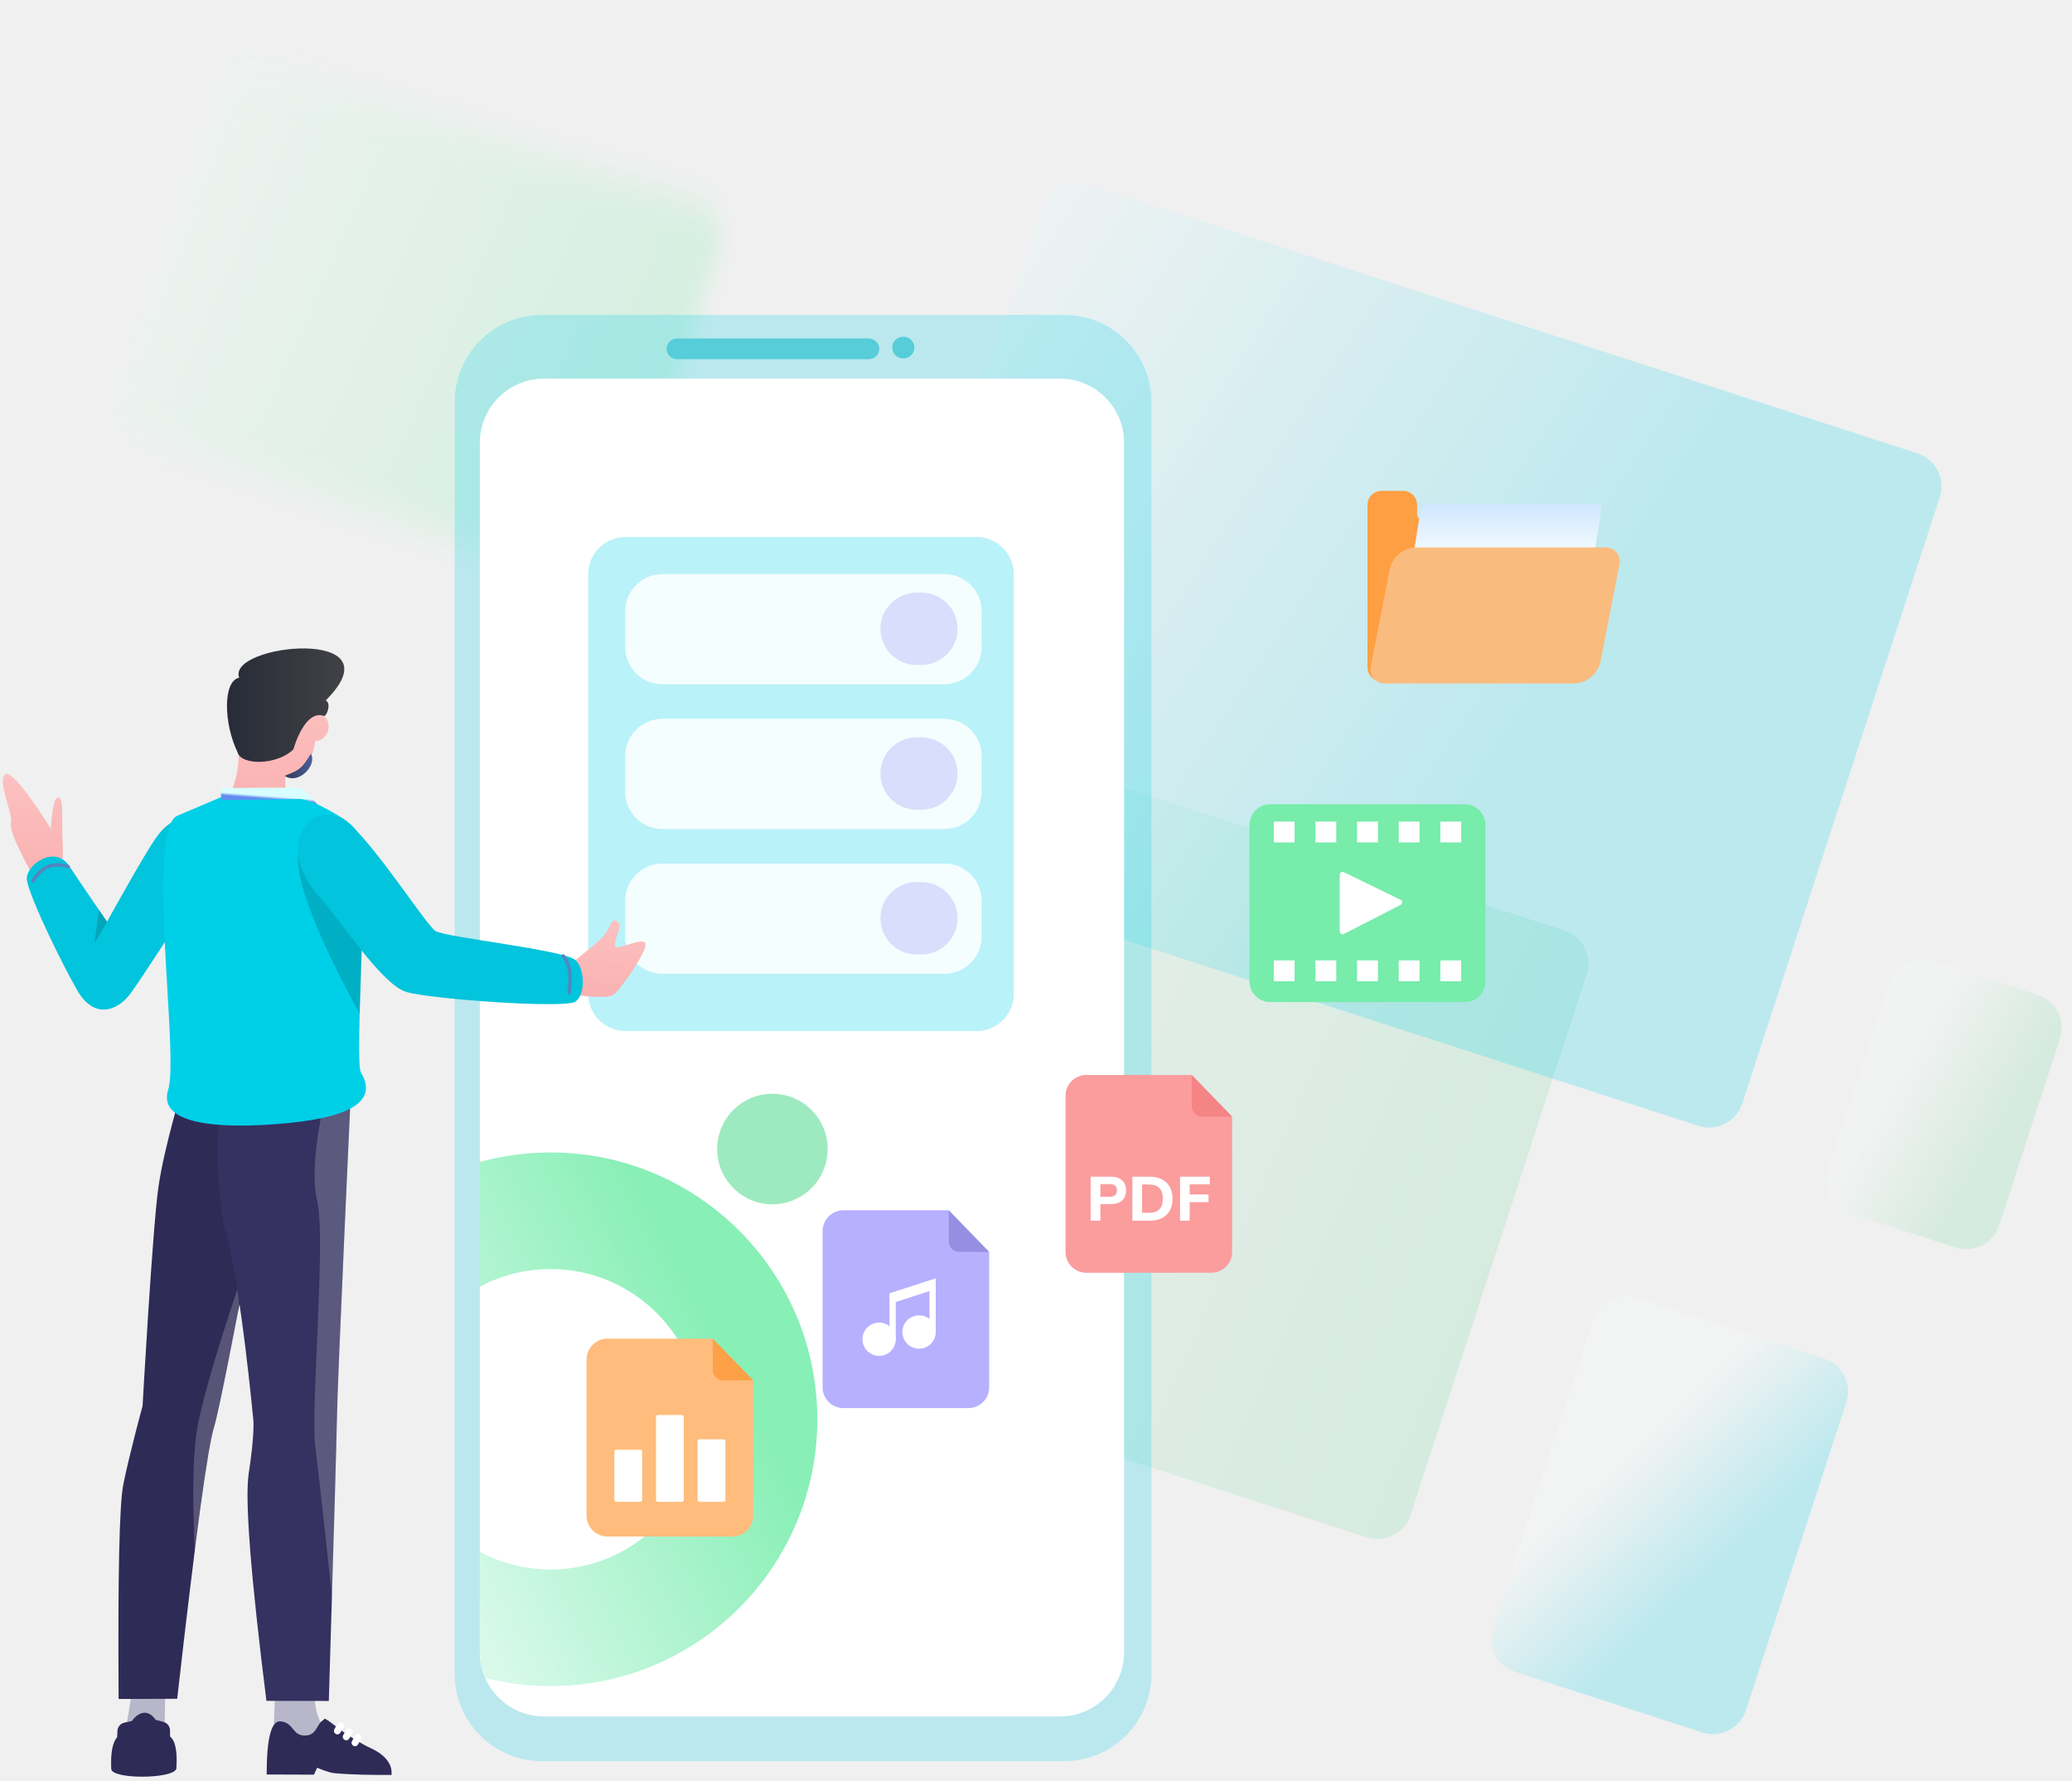
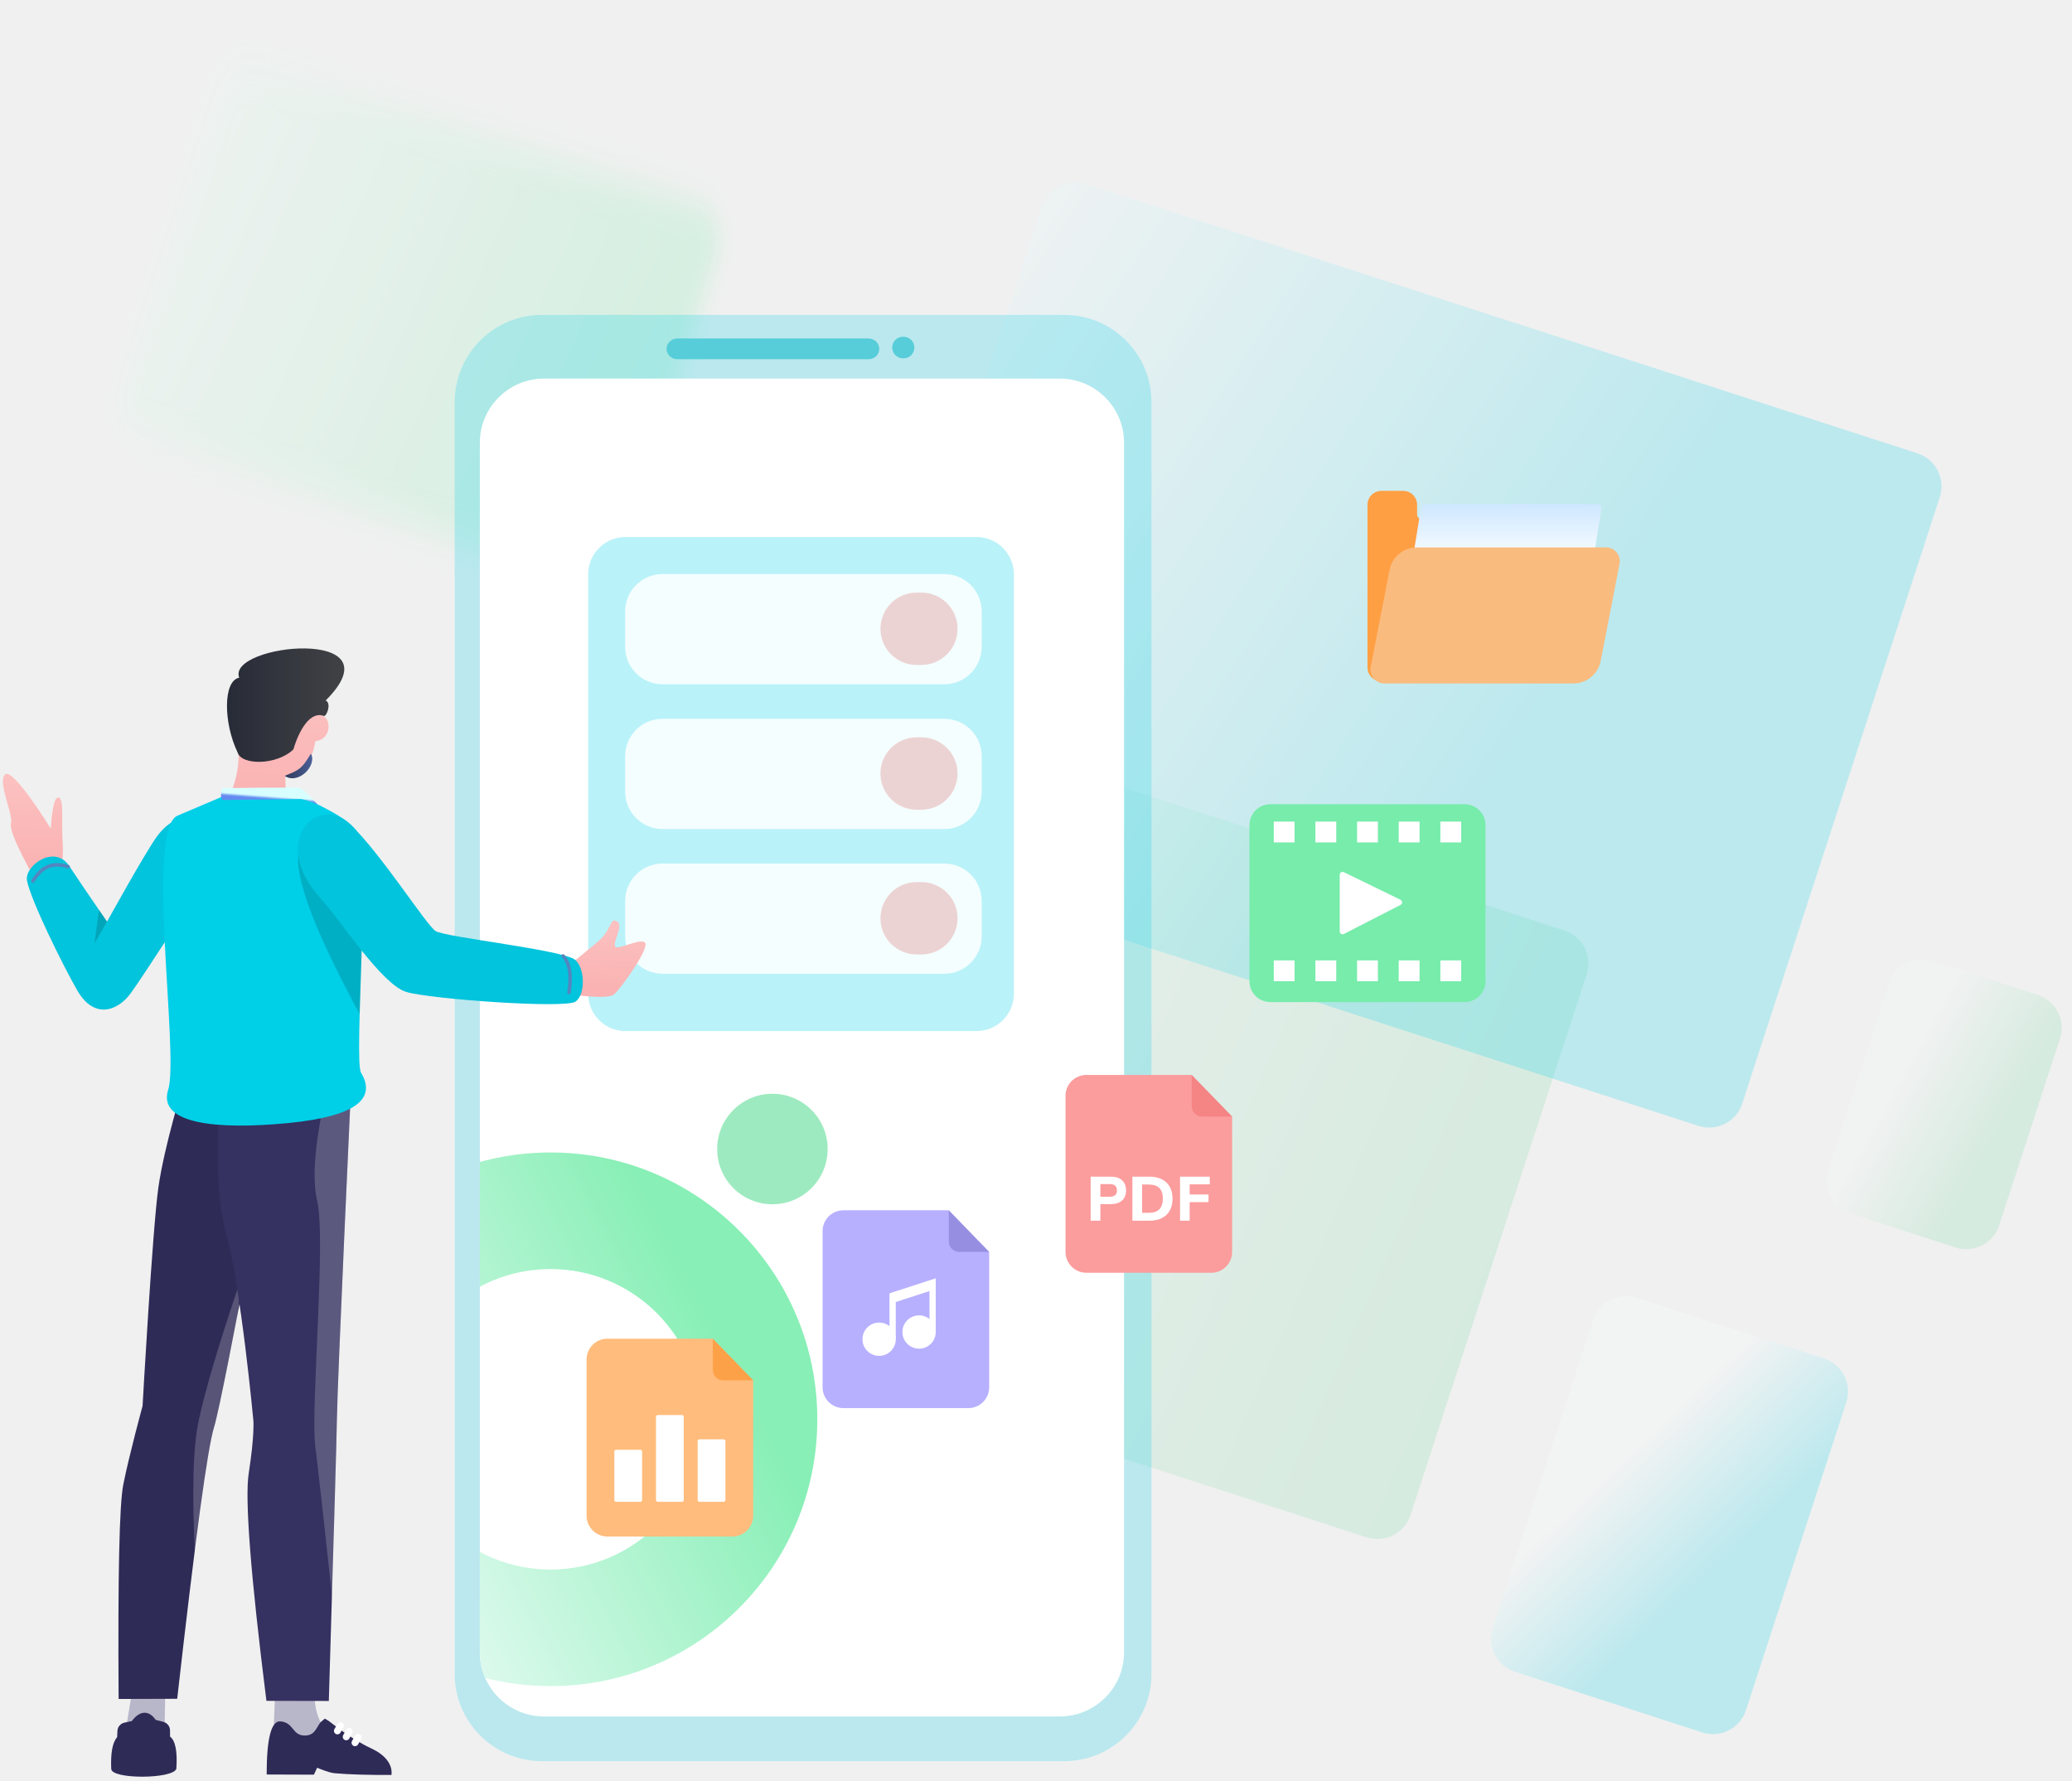
<svg xmlns="http://www.w3.org/2000/svg" xmlns:xlink="http://www.w3.org/1999/xlink" width="597px" height="513px" viewBox="0 0 597 513" version="1.1">
  <defs>
    <linearGradient x1="-27.329%" y1="60.468%" x2="100%" y2="70.075%" id="linearGradient-1">
      <stop stop-color="#FAFEFF" offset="0%" />
      <stop stop-color="#28C76F" offset="100%" />
    </linearGradient>
    <linearGradient x1="-16.145%" y1="50%" x2="63.611%" y2="66.341%" id="linearGradient-2">
      <stop stop-color="#FAFEFF" offset="0%" />
      <stop stop-color="#00CFE8" offset="100%" />
    </linearGradient>
    <linearGradient x1="-27.329%" y1="60.412%" x2="100%" y2="69.966%" id="linearGradient-3">
      <stop stop-color="#FAFEFF" offset="0%" />
      <stop stop-color="#77ECAB" offset="100%" />
    </linearGradient>
    <filter x="-7.9%" y="-10.6%" width="115.8%" height="121.1%" filterUnits="objectBoundingBox" id="filter-4">
      <feGaussianBlur stdDeviation="4" in="SourceGraphic" />
    </filter>
    <linearGradient x1="19.659%" y1="50%" x2="56.243%" y2="79.076%" id="linearGradient-5">
      <stop stop-color="#FAFEFF" offset="0%" />
      <stop stop-color="#00CFE8" offset="100%" />
    </linearGradient>
    <linearGradient x1="14.541%" y1="68.571%" x2="72.927%" y2="85.614%" id="linearGradient-6">
      <stop stop-color="#FAFEFF" offset="0%" />
      <stop stop-color="#28C76F" offset="100%" />
    </linearGradient>
    <path d="M18.522,0 L167.098,0 C177.327,-1.64974968e-14 185.62,8.293 185.62,18.522 L185.62,366.983 C185.62,377.212 177.327,385.505 167.098,385.505 L18.522,385.505 C8.293,385.505 5.42620445e-14,377.212 5.65620158e-14,366.983 L5.65620158e-14,18.522 C5.88619871e-14,8.293 8.293,-1.67360005e-15 18.522,0 Z" id="path-7" />
    <linearGradient x1="0.018%" y1="76.568%" x2="81.727%" y2="34.516%" id="linearGradient-9">
      <stop stop-color="#F8FDFF" offset="0%" />
      <stop stop-color="#88EFB6" offset="100%" />
    </linearGradient>
    <linearGradient x1="62.11%" y1="31.381%" x2="62.11%" y2="-27.478%" id="linearGradient-10">
      <stop stop-color="#F8FDFF" offset="0%" />
      <stop stop-color="#AAD4FF" offset="100%" />
    </linearGradient>
    <linearGradient x1="44.165%" y1="-28.186%" x2="50%" y2="91.05%" id="linearGradient-11">
      <stop stop-color="#FDC6C6" offset="0%" />
      <stop stop-color="#FAB2B2" offset="100%" />
    </linearGradient>
    <linearGradient x1="91.808%" y1="88.138%" x2="-20.059%" y2="88.138%" id="linearGradient-12">
      <stop stop-color="#3F4044" offset="0%" />
      <stop stop-color="#222735" offset="100%" />
    </linearGradient>
    <linearGradient x1="-18.144%" y1="57.498%" x2="171.028%" y2="78.712%" id="linearGradient-13">
      <stop stop-color="#4D63A0" offset="0%" />
      <stop stop-color="#222735" offset="100%" />
    </linearGradient>
    <linearGradient x1="47.464%" y1="-28.186%" x2="50%" y2="91.05%" id="linearGradient-14">
      <stop stop-color="#FDC6C6" offset="0%" />
      <stop stop-color="#FAB2B2" offset="100%" />
    </linearGradient>
    <linearGradient x1="62.492%" y1="44.072%" x2="69.153%" y2="58.936%" id="linearGradient-15">
      <stop stop-color="#D7FFFF" offset="0%" />
      <stop stop-color="#648BF0" offset="100%" />
    </linearGradient>
    <linearGradient x1="42.314%" y1="-27.819%" x2="50%" y2="90.858%" id="linearGradient-16">
      <stop stop-color="#FDC6C6" offset="0%" />
      <stop stop-color="#FAB2B2" offset="100%" />
    </linearGradient>
  </defs>
  <g id="📝-Pages-New" stroke="none" stroke-width="1" fill="none" fillRule="evenodd">
    <g id="Under-Maintenance" transform="translate(-422, -285)">
      <g id="Illustration" transform="translate(422, 300)">
        <g id="Shape" transform="translate(31, 0)">
          <path d="M171.745,213.977 L396.818,213.805 C402.341,213.801 406.821,218.275 406.826,223.798 C406.826,223.803 406.826,223.808 406.826,223.813 L406.7,387.728 C406.696,393.245 402.225,397.716 396.708,397.721 L171.635,397.893 C166.112,397.897 161.631,393.423 161.627,387.9 C161.627,387.895 161.627,387.89 161.627,387.885 L161.753,223.97 C161.757,218.453 166.228,213.981 171.745,213.977 Z" id="Rectangle" fill="url(#linearGradient-1)" opacity="0.129" transform="translate(284.2264, 305.849) rotate(18) translate(-284.2264, -305.849) " />
          <path d="M244.167,71.88 L496.139,71.688 C501.662,71.684 506.142,76.157 506.146,81.68 C506.146,81.685 506.146,81.69 506.146,81.696 L506.006,265.494 C506.001,271.011 501.53,275.482 496.013,275.486 L244.042,275.678 C238.519,275.683 234.039,271.209 234.034,265.686 C234.034,265.681 234.034,265.676 234.034,265.671 L234.175,81.873 C234.179,76.356 238.651,71.885 244.167,71.88 Z" id="Rectangle" fill="url(#linearGradient-2)" opacity="0.216" transform="translate(370.0903, 173.6832) rotate(18) translate(-370.0903, -173.6832) " />
          <path d="M23.998,20.908 L155.425,20.807 C160.948,20.803 165.428,25.277 165.432,30.8 C165.432,30.805 165.432,30.81 165.432,30.815 L165.361,124.147 C165.357,129.664 160.885,134.135 155.369,134.139 L23.941,134.239 C18.419,134.244 13.938,129.77 13.934,124.247 C13.934,124.242 13.934,124.237 13.934,124.232 L14.005,30.9 C14.009,25.383 18.481,20.912 23.998,20.908 Z" id="Rectangle" fill="url(#linearGradient-3)" opacity="0.227" filter="url(#filter-4)" transform="translate(89.6831, 77.52342) rotate(18) translate(-89.6831, -77.52342) " />
          <path d="M421.71,364.921 L478.42,364.878 C483.943,364.874 488.423,369.347 488.428,374.87 C488.428,374.875 488.428,374.88 488.428,374.886 L488.356,468.217 C488.352,473.734 483.881,478.205 478.364,478.21 L421.654,478.253 C416.131,478.257 411.651,473.783 411.646,468.26 C411.646,468.255 411.646,468.25 411.646,468.245 L411.718,374.914 C411.722,369.397 416.193,364.925 421.71,364.921 Z" id="Rectangle" fill="url(#linearGradient-5)" opacity="0.216" transform="translate(450.0369, 421.5654) rotate(18) translate(-450.0369, -421.5654) " />
          <path d="M513.264,264.906 L545.068,264.881 C550.59,264.877 555.071,269.351 555.075,274.874 C555.075,274.879 555.075,274.884 555.075,274.889 L555.032,331.437 C555.028,336.954 550.556,341.426 545.04,341.43 L513.236,341.454 C507.713,341.458 503.232,336.985 503.228,331.462 C503.228,331.457 503.228,331.452 503.228,331.446 L503.271,274.898 C503.275,269.381 507.747,264.91 513.264,264.906 Z" id="Rectangle" fill="url(#linearGradient-6)" opacity="0.129" transform="translate(529.1516, 303.1677) rotate(18) translate(-529.1516, -303.1677) " />
        </g>
        <g id="Cloud-Storage" transform="translate(0, 76)">
          <g id="Phone1" transform="translate(131.0107, -0.2657)">
            <path d="M25.137,0 L175.622,0 C189.504,-6.10293932e-15 200.759,11.254 200.759,25.137 L200.759,391.594 C200.759,405.477 189.504,416.731 175.622,416.731 L25.137,416.731 C11.254,416.731 3.15183647e-14,405.477 -2.82810079e-14,391.594 L-2.82810079e-14,25.137 C-3.3533872e-14,11.254 11.254,-1.00248804e-15 25.137,0 Z" id="Rectangle" fill-opacity="0.225" fill="#00CFE8" />
            <g id="Group-52" transform="translate(7.240478, 18.34999)">
              <mask id="mask-8" fill="white">
                <use xlink:href="#path-7" />
              </mask>
              <use id="Rectangle" fill="#FFFFFF" xlink:href="#path-7" />
              <ellipse id="Oval" fill-opacity="0.642" fill="#68DE9E" mask="url(#mask-8)" cx="84.304" cy="221.997" rx="15.921" ry="15.924" />
              <path d="M20.372,222.992 C62.825,222.992 97.24,257.413 97.24,299.874 C97.24,342.334 62.825,376.755 20.372,376.755 C-22.081,376.755 -56.495,342.334 -56.495,299.874 C-56.495,257.413 -22.081,222.992 20.372,222.992 Z M20.372,256.581 C-3.533,256.581 -22.913,275.964 -22.913,299.874 C-22.913,323.783 -3.533,343.166 20.372,343.166 C44.278,343.166 63.657,323.783 63.657,299.874 C63.657,275.964 44.278,256.581 20.372,256.581 Z" id="Oval" fill="url(#linearGradient-9)" mask="url(#mask-8)" />
            </g>
            <path d="M119.222,6.798 C120.939,6.798 122.331,8.135 122.331,9.784 C122.331,11.396 121,12.71 119.336,12.767 L119.222,12.769 L64.159,12.769 C62.442,12.769 61.05,11.433 61.05,9.784 C61.05,8.171 62.381,6.858 64.045,6.8 L64.159,6.798 L119.222,6.798 Z" id="Path" fill="#56CDD9" fillRule="nonzero" />
            <path d="M129.335,6.3 C131.053,6.3 132.445,7.693 132.445,9.41 C132.445,11.09 131.114,12.459 129.449,12.519 L129.335,12.521 L129.172,12.521 C127.455,12.521 126.063,11.128 126.063,9.41 C126.063,7.731 127.394,6.362 129.058,6.302 L129.172,6.3 L129.335,6.3 Z" id="Path" fill="#56CDD9" fillRule="nonzero" />
          </g>
          <g id="Group-28" transform="translate(307.0107, 218.7343)">
            <path d="M6,0 L36.364,0 L36.364,0 L48,12 L48,51 C48,54.314 45.314,57 42,57 L6,57 C2.686,57 4.05812251e-16,54.314 0,51 L0,6 C-4.05812251e-16,2.686 2.686,6.08718376e-16 6,0 Z" id="Rectangle" fill="#FB9C9D" />
            <path d="M10.041,42 L10.041,37.23 L13.065,37.23 C14.445,37.23 15.519,36.882 16.287,36.186 C17.055,35.49 17.439,34.518 17.439,33.27 C17.439,32.022 17.055,31.05 16.287,30.354 C15.519,29.658 14.445,29.31 13.065,29.31 L13.065,29.31 L7.233,29.31 L7.233,42 L10.041,42 Z M12.705,35.106 L10.041,35.106 L10.041,31.452 L12.705,31.452 C13.413,31.452 13.941,31.602 14.289,31.902 C14.637,32.202 14.811,32.664 14.811,33.288 C14.811,34.5 14.109,35.106 12.705,35.106 L12.705,35.106 Z M24.189,42 C25.581,42 26.775,41.748 27.771,41.244 C28.767,40.74 29.526,40.011 30.048,39.057 C30.57,38.103 30.831,36.966 30.831,35.646 C30.831,34.326 30.567,33.192 30.039,32.244 C29.511,31.296 28.749,30.57 27.753,30.066 C26.757,29.562 25.569,29.31 24.189,29.31 L24.189,29.31 L19.257,29.31 L19.257,42 L24.189,42 Z M23.991,39.732 L22.065,39.732 L22.065,31.578 L23.991,31.578 C26.691,31.578 28.041,32.934 28.041,35.646 C28.041,38.37 26.691,39.732 23.991,39.732 L23.991,39.732 Z M35.763,42 L35.763,36.654 L41.199,36.654 L41.199,34.44 L35.763,34.44 L35.763,31.524 L41.559,31.524 L41.559,29.31 L32.991,29.31 L32.991,42 L35.763,42 Z" id="PDF" fill="#FFFFFF" />
            <path d="M48,12 L39.364,12 C37.707,12 36.364,10.657 36.364,9 L36.364,0 L36.364,0 L48,12 Z" id="Path" fill="#EA5455" fillRule="nonzero" opacity="0.34" />
          </g>
          <g id="Group-28" transform="translate(169.0107, 294.7343)">
            <path d="M6,0 L36.364,0 L36.364,0 L48,12 L48,51 C48,54.314 45.314,57 42,57 L6,57 C2.686,57 4.05812251e-16,54.314 0,51 L0,6 C-4.05812251e-16,2.686 2.686,6.08718376e-16 6,0 Z" id="Rectangle" fill="#FFBC7C" />
            <path d="M8.5,32 L15.5,32 C15.776,32 16,32.224 16,32.5 L16,46.5 C16,46.776 15.776,47 15.5,47 L8.5,47 C8.224,47 8,46.776 8,46.5 L8,32.5 C8,32.224 8.224,32 8.5,32 Z" id="Rectangle" fill="#FFFFFF" />
            <path d="M20.5,22 L27.5,22 C27.776,22 28,22.224 28,22.5 L28,46.5 C28,46.776 27.776,47 27.5,47 L20.5,47 C20.224,47 20,46.776 20,46.5 L20,22.5 C20,22.224 20.224,22 20.5,22 Z" id="Rectangle" fill="#FFFFFF" />
            <path d="M32.5,29 L39.5,29 C39.776,29 40,29.224 40,29.5 L40,46.5 C40,46.776 39.776,47 39.5,47 L32.5,47 C32.224,47 32,46.776 32,46.5 L32,29.5 C32,29.224 32.224,29 32.5,29 Z" id="Rectangle" fill="#FFFFFF" />
            <path d="M48,12 L39.364,12 C37.707,12 36.364,10.657 36.364,9 L36.364,0 L36.364,0 L48,12 Z" id="Path" fill="#FC9735" fillRule="nonzero" opacity="0.733" />
          </g>
          <g id="Group-28" transform="translate(237.0107, 257.7343)">
            <path d="M6,0 L36.364,0 L36.364,0 L48,12 L48,51 C48,54.314 45.314,57 42,57 L6,57 C2.686,57 4.05812251e-16,54.314 0,51 L0,6 C-4.05812251e-16,2.686 2.686,6.08718376e-16 6,0 Z" id="Rectangle" fill="#B7B0FF" />
            <g id="Group-31" transform="translate(11, 19)" fill="#FFFFFF">
              <path d="M5.291,22.95 C7.942,22.95 10.091,20.801 10.091,18.15 C10.091,15.499 7.942,13.35 5.291,13.35 C2.64,13.35 0.491,15.499 0.491,18.15 C0.491,20.801 2.64,22.95 5.291,22.95 Z" id="Oval" />
              <path d="M16.8,20.878 C19.451,20.878 21.6,18.729 21.6,16.078 C21.6,13.427 19.451,11.278 16.8,11.278 C14.149,11.278 12,13.427 12,16.078 C12,18.729 14.149,20.878 16.8,20.878 Z" id="Oval" />
              <polygon id="Path" points="21.6 0.604 21.6 15.717 19.8 15.717 19.799 4.278 10.077 7.429 10.077 18.006 8.277 18.006 8.278 4.921" />
            </g>
            <path d="M48,12 L39.364,12 C37.707,12 36.364,10.657 36.364,9 L36.364,0 L36.364,0 L48,12 Z" id="Path" fill="#564EA6" fillRule="nonzero" opacity="0.34" />
          </g>
          <g id="Group-73" transform="translate(231.0107, 135.2343) scale(-1, 1) translate(-231.0107, -135.2343) translate(169.0107, 63.7343)">
            <path d="M11.641,0 L112.796,0 C118.734,-1.09082333e-15 123.548,4.814 123.548,10.752 L123.548,131.612 C123.548,137.551 118.734,142.364 112.796,142.364 L11.641,142.364 C5.703,142.364 0.889,137.551 0.889,131.612 L0.889,10.752 C0.889,4.814 5.703,2.86718017e-15 11.641,0 Z" id="Rectangle" fill="#00CFE8" opacity="0.273" />
            <path d="M20.918,10.677 L102.13,10.677 C108.068,10.677 112.882,15.491 112.882,21.429 L112.882,31.679 C112.882,37.617 108.068,42.431 102.13,42.431 L20.918,42.431 C14.98,42.431 10.166,37.617 10.166,31.679 L10.166,21.429 C10.166,15.491 14.98,10.677 20.918,10.677 Z" id="Rectangle" fill="#F4FEFF" />
-             <path d="M27.537,16.016 L28.904,16.016 C34.662,16.016 39.331,20.684 39.331,26.443 C39.331,32.202 34.662,36.87 28.904,36.87 L27.537,36.87 C21.778,36.87 17.11,32.202 17.11,26.443 C17.11,20.684 21.778,16.016 27.537,16.016 Z" id="Rectangle" fill-opacity="0.21" fill="#7367F0" />
+             <path d="M27.537,16.016 L28.904,16.016 C34.662,16.016 39.331,20.684 39.331,26.443 C39.331,32.202 34.662,36.87 28.904,36.87 L27.537,36.87 C21.778,36.87 17.11,32.202 17.11,26.443 C17.11,20.684 21.778,16.016 27.537,16.016 Z" id="Rectangle" fill-opacity="0.21" fill="#cc322d" />
            <path d="M20.918,52.386 L102.13,52.386 C108.068,52.386 112.882,57.2 112.882,63.138 L112.882,73.388 C112.882,79.326 108.068,84.14 102.13,84.14 L20.918,84.14 C14.98,84.14 10.166,79.326 10.166,73.388 L10.166,63.138 C10.166,57.2 14.98,52.386 20.918,52.386 Z" id="Rectangle" fill="#F4FEFF" />
-             <path d="M27.537,57.724 L28.904,57.724 C34.662,57.724 39.331,62.393 39.331,68.151 C39.331,73.91 34.662,78.579 28.904,78.579 L27.537,78.579 C21.778,78.579 17.11,73.91 17.11,68.151 C17.11,62.393 21.778,57.724 27.537,57.724 Z" id="Rectangle" fill-opacity="0.21" fill="#7367F0" />
+             <path d="M27.537,57.724 L28.904,57.724 C34.662,57.724 39.331,62.393 39.331,68.151 C39.331,73.91 34.662,78.579 28.904,78.579 L27.537,78.579 C21.778,78.579 17.11,73.91 17.11,68.151 C17.11,62.393 21.778,57.724 27.537,57.724 Z" id="Rectangle" fill-opacity="0.21" fill="#cc322d" />
            <path d="M20.918,94.094 L102.13,94.094 C108.068,94.094 112.882,98.908 112.882,104.846 L112.882,115.096 C112.882,121.034 108.068,125.848 102.13,125.848 L20.918,125.848 C14.98,125.848 10.166,121.034 10.166,115.096 L10.166,104.846 C10.166,98.908 14.98,94.094 20.918,94.094 Z" id="Rectangle" fill="#F4FEFF" />
-             <path d="M27.537,99.433 L28.904,99.433 C34.662,99.433 39.331,104.101 39.331,109.86 C39.331,115.618 34.662,120.287 28.904,120.287 L27.537,120.287 C21.778,120.287 17.11,115.618 17.11,109.86 C17.11,104.101 21.778,99.433 27.537,99.433 Z" id="Rectangle" fill-opacity="0.21" fill="#7367F0" />
+             <path d="M27.537,99.433 L28.904,99.433 C34.662,99.433 39.331,104.101 39.331,109.86 C39.331,115.618 34.662,120.287 28.904,120.287 L27.537,120.287 C21.778,120.287 17.11,115.618 17.11,109.86 C17.11,104.101 21.778,99.433 27.537,99.433 Z" id="Rectangle" fill-opacity="0.21" fill="#cc322d" />
          </g>
          <g id="Group-37" transform="translate(394.0107, 49.7343)">
            <path d="M4,0.706 L10.295,0.706 C12.505,0.706 14.295,2.496 14.295,4.706 L14.295,7.54 C14.295,8.213 14.841,8.759 15.515,8.759 L60.926,8.759 C63.136,8.759 64.926,10.55 64.926,12.759 L64.926,51.573 C64.926,53.782 63.136,55.573 60.926,55.573 L4,55.573 C1.791,55.573 -2.83808297e-15,53.782 0,51.573 L0,4.706 C-2.705415e-16,2.496 1.791,0.706 4,0.706 Z" id="Rectangle" fill="#FF9F43" />
            <path d="M16.607,4.516 L66.201,4.516 C66.875,4.516 67.421,5.062 67.421,5.735 C67.421,5.799 67.416,5.864 67.405,5.927 L59.954,52.641 C59.86,53.232 59.35,53.668 58.75,53.668 L9.156,53.668 C8.483,53.668 7.937,53.122 7.937,52.449 C7.937,52.384 7.942,52.32 7.952,52.257 L15.403,5.543 C15.497,4.951 16.008,4.516 16.607,4.516 Z" id="Rectangle" fill="url(#linearGradient-10)" />
            <path d="M72.621,21.762 L67.185,49.719 C66.454,53.478 63.162,56.192 59.332,56.192 L4.853,56.192 C2.643,56.192 0.853,54.401 0.853,52.192 C0.853,51.936 0.877,51.68 0.926,51.429 L6.362,23.472 C7.093,19.712 10.385,16.998 14.215,16.998 L68.694,16.998 C70.903,16.998 72.694,18.789 72.694,20.998 C72.694,21.255 72.67,21.51 72.621,21.762 Z" id="Rectangle" fill="#FABB7E" />
          </g>
          <g id="Group-28" transform="translate(360.0107, 140.7343)">
            <path d="M6,0 L62,0 C65.314,1.44626758e-15 68,2.686 68,6 L68,51 C68,54.314 65.314,57 62,57 L6,57 C2.686,57 3.9323804e-15,54.314 0,51 L0,6 C-1.29399067e-15,2.686 2.686,-2.79460044e-16 6,0 Z" id="Rectangle" fill="#77ECAB" />
            <path d="M26,20.306 L26,36.663 C26,37.114 26.366,37.48 26.816,37.48 C26.946,37.48 27.074,37.449 27.189,37.39 L43.547,28.995 C43.948,28.789 44.106,28.297 43.901,27.896 C43.82,27.738 43.69,27.612 43.532,27.534 L27.174,19.571 C26.768,19.374 26.28,19.543 26.082,19.948 C26.028,20.06 26,20.182 26,20.306 Z" id="Path-6" fill="#FFFFFF" />
            <rect id="Rectangle" fill="#FFFFFF" x="7" y="5" width="6" height="6" />
            <rect id="Rectangle" fill="#FFFFFF" x="19" y="5" width="6" height="6" />
            <rect id="Rectangle" fill="#FFFFFF" x="31" y="5" width="6" height="6" />
            <rect id="Rectangle" fill="#FFFFFF" x="43" y="5" width="6" height="6" />
            <rect id="Rectangle" fill="#FFFFFF" x="55" y="5" width="6" height="6" />
            <rect id="Rectangle" fill="#FFFFFF" x="7" y="45" width="6" height="6" />
            <rect id="Rectangle" fill="#FFFFFF" x="19" y="45" width="6" height="6" />
            <rect id="Rectangle" fill="#FFFFFF" x="31" y="45" width="6" height="6" />
            <rect id="Rectangle" fill="#FFFFFF" x="43" y="45" width="6" height="6" />
            <rect id="Rectangle" fill="#FFFFFF" x="55" y="45" width="6" height="6" />
          </g>
          <g id="Men3.6" transform="translate(93.01068, 258.2343) scale(-1, 1) translate(-93.01068, -258.2343) translate(0.010677, 94.7343)">
            <g id="Head1" transform="translate(104.9358, 10.40496) scale(-1, 1) translate(-104.9358, -10.40496) translate(87.52941, 0.465751)" />
            <g id="RLeg" transform="translate(105.4332, 126.6937)">
              <polygon id="Path" fill="#B8B6C9" points="42.152 172.765 45.755 194.521 33.327 194.455 32.907 172.424" />
              <path d="M46.742,186.308 L46.83,188.141 C48.157,189.608 48.724,192.641 48.532,197.239 C48.532,200.315 30.75,200.224 29.764,197.239 C29.427,192.249 30.032,189.151 31.578,187.945 L31.587,186.175 C31.594,185.026 32.371,184.024 33.486,183.726 L35.736,183.124 C37.678,180.301 40.325,180.4 42.592,183.477 L44.724,183.937 C45.859,184.183 46.687,185.155 46.742,186.308 Z" id="Path" fill="#2F2B57" />
              <path d="M0,1.255 C0,1.255 16.07,89.535 18.888,98.728 C20.766,104.857 24.31,130.97 29.52,177.066 L46.4,177.115 C46.639,141.63 46.191,121.036 45.054,115.333 C43.349,106.779 39.5,92.69 39.5,92.69 C39.5,92.69 36.64,41.545 34.93,29.615 C33.219,17.684 27.728,0 27.728,0 L0,1.255 Z" id="Path" fill="#2F2B57" />
              <path d="M12.23,66.743 L10.688,54.727 L11.816,58.036 C17.434,74.609 21.254,87.475 23.275,96.632 C24.977,104.338 25.334,117.642 24.348,136.543 L23.228,127.281 C21.612,114.165 20.041,102.654 18.93,98.87 L18.82,98.503 C17.777,94.908 15.176,82.017 12.23,66.743 Z" id="Path" fill-opacity="0.192" fill="#FFFFFF" />
            </g>
            <g id="LLeg" transform="translate(72.60963, 127.6876)">
              <path d="M34.149,174.863 L22.805,174.939 L22.802,175.257 C22.765,176.819 22.339,183.709 17.784,186.354 L16.875,186.89 C11.746,189.963 4.65,194.906 4.65,194.906 L35.015,195.939 L34.149,174.863 Z" id="Path" fill="#B8B6C9" />
              <path d="M32.58,182.579 C35.239,182.335 36.569,187.437 36.569,197.886 L22.951,197.936 L22.028,195.939 L21.161,196.287 C19.315,197.013 18.003,197.413 17.227,197.488 L16.506,197.554 C12.688,197.884 7.397,198.039 0.632,198.018 L0.61,197.901 C0.495,197.193 0.192,193.412 6.072,190.539 L6.348,190.407 C13.052,187.266 17.964,182.83 19.024,182.239 L19.076,182.212 C20.026,181.745 19.406,181.481 20.756,182.579 C22.106,183.677 22.328,186.565 25.387,186.656 C29.323,186.772 28.59,182.947 32.58,182.579 Z" id="Path" fill="#2F2B57" />
              <path d="M48.299,41.869 C43.948,57.557 40.402,95.868 40.402,95.868 C40.402,95.868 40.001,99.904 41.735,111.084 C42.89,118.537 41.191,140.398 36.638,176.666 L18.662,176.702 C17.184,127.98 16.41,101.056 16.34,95.932 C16.176,83.947 12.289,0.851 12.289,0.851 L49.675,0 C49.675,0 52.65,26.18 48.299,41.869 Z" id="Path" fill="#353160" />
              <path d="M22.086,32.298 L22.016,32.605 C19.433,43.465 23.862,91.593 22.601,103.037 L22.099,107.131 C21.223,114.488 19.74,127.901 17.65,147.369 L17.197,131.073 C16.78,115.587 16.427,101.015 16.35,96.583 L16.34,95.932 C16.176,83.947 12.289,0.851 12.289,0.851 L19.283,0.693 L19.589,2.037 C22.676,15.806 23.509,25.893 22.086,32.298 L22.086,32.298 Z" id="Path" fill-opacity="0.192" fill="#FFFFFF" />
              <line x1="16.177" y1="185.315" x2="15.316" y2="183.822" id="Path-47" stroke="#FFFFFF" stroke-width="2" stroke-linecap="round" />
              <line x1="13.64" y1="187.021" x2="12.78" y2="185.528" id="Path-47" stroke="#FFFFFF" stroke-width="2" stroke-linecap="round" />
              <line x1="11.104" y1="188.727" x2="10.243" y2="187.234" id="Path-47" stroke="#FFFFFF" stroke-width="2" stroke-linecap="round" />
            </g>
            <g id="Head" transform="translate(86.53476, 0.465751)">
              <path d="M7.499,19.704 C3.594,20.131 3.871,26.991 8.624,27.349 C9.596,33.962 13.061,37.112 17.285,37.477 L17.051,47.479 L35.735,47.468 C35.735,47.468 30.474,40.402 30.736,30.729 C30.998,21.055 30.56,11.968 30.56,11.968 L6.359,12.401 L7.499,19.704 Z" id="Path" fill="url(#linearGradient-11)" />
              <path d="M28.73,15.629 C30.414,16.442 29.074,20.115 28.221,20.115 C24.31,18.569 21.067,24.134 19.419,29.723 C14.737,34.313 4.394,34.414 3.325,30.575 C-0.72,22.166 -0.919,10.008 3.802,9.069 C0.096,-0.702 50.146,-5.814 28.73,15.629 Z" id="Path" fill="url(#linearGradient-12)" transform="translate(17.1775, 16.97888) scale(-1, 1) translate(-17.1775, -16.97888) " />
              <path d="M9.804,31.096 C9.997,30.674 11.143,33.559 12.996,35.105 C14.913,36.705 17.792,37.173 17.285,37.477 C13.395,39.806 8.238,34.529 9.804,31.096 Z" id="Path-45" fill="url(#linearGradient-13)" />
            </g>
            <g id="Group-9" transform="translate(124.3316, 37.24083)">
              <path d="M44.167,29.332 C44.167,29.332 43.346,23.805 43.607,20.168 C44.089,13.441 43.167,7.767 44.657,6.884 C46.567,5.752 47.045,15.795 47.045,15.795 C47.045,15.795 57.956,-1.966 60.23,0.18 C62.505,2.325 57.76,11.659 58.512,14.358 C59.265,17.057 51.746,30.11 51.746,30.11 L44.167,29.332 Z" id="Path" fill="url(#linearGradient-14)" />
              <path d="M3.834,32.525 C3.834,32.525 20.361,58.232 24.012,63.217 C27.842,68.445 34.605,70.76 39.405,62.42 C43.651,55.041 52.741,36.564 53.892,30.82 C54.75,26.535 45.958,20.147 41.733,26.551 C37.507,32.954 30.834,42.583 30.834,42.583 C30.834,42.583 19.859,22.702 16.438,18.011 C7.213,5.361 -6.844,16.72 3.834,32.525 Z" id="Path" fill="#02C4DC" />
              <polygon id="Path" fill-opacity="0.16" fill="#000000" points="30.834 42.583 34.465 48.835 33.142 39.185" />
              <path d="M41.935,27.118 C45.68,25.639 49.232,26.039 52.361,30.556" id="Path-54" stroke="#5386BF" stroke-linecap="round" transform="translate(47.14758, 28.45218) rotate(4) translate(-47.14758, -28.45218) " />
            </g>
            <g id="Group-17" transform="translate(80.56685, 41.21651)">
              <path d="M39.679,1.854 L20.372,1.979 L19.582,2.298 C16.397,3.604 4.569,8.689 2.365,13.045 C-1.317,20.322 3.534,78.629 1.419,82.148 C-3.042,89.571 2.786,94.689 22.149,96.626 L22.74,96.683 C42.576,98.574 60.174,97.026 56.981,87.02 C53.787,77.014 63.559,12.567 54.395,8.116 C44.584,3.942 39.679,1.854 39.679,1.854 Z" id="Path" fill="#00CFE8" />
              <path d="M18.857,16.622 C21.718,22.848 16.036,39.053 1.813,65.237 L1.637,59.388 C1.172,44.787 0.488,26.99 1.347,18.034 C10.33,11.236 16.167,10.764 18.857,16.622 Z" id="Path" fill-opacity="0.16" fill="#000000" />
              <path d="M19.073,0.146 C20.274,-0.182 40.387,0.146 41.186,0.146 C41.985,0.146 41.985,3.563 41.186,3.563 C40.698,3.563 34.46,3.47 19.072,3.284 C18.146,3.273 16.448,3.791 13.979,4.837 C16.574,1.928 18.272,0.364 19.073,0.146 Z" id="Rectangle" fill="url(#linearGradient-15)" />
            </g>
            <g id="Group-8" transform="translate(0, 48.17396)">
              <path d="M21.616,52.587 C21.616,52.587 11.086,54.259 9.1,52.617 C7.113,50.975 -0.799,39.815 0.066,37.894 C0.93,35.974 8.149,40.035 8.764,38.814 C9.555,37.246 5.472,31.649 9.05,31.323 C9.971,31.239 10.622,34.683 13.216,36.952 C15.809,39.222 22.069,44.255 22.069,44.255 L21.616,52.587 Z" id="Path" fill="url(#linearGradient-16)" />
              <path d="M85.25,3.457 C76.15,12.116 63.265,32.562 60.52,34.363 C57.774,36.165 23.431,39.798 20.197,42.731 C17.496,45.181 17.253,52.634 20.197,54.702 C23.142,56.769 61.809,53.998 68.901,51.931 C75.993,49.865 88.14,30.932 93.565,25.022 C108.739,8.495 94.35,-5.201 85.25,3.457 Z" id="Path" fill="#02C4DC" />
              <path d="M23.77,41.531 C22.069,43.52 21.211,46.419 22.069,52.083" id="Path-53" stroke="#5386BF" stroke-linecap="round" />
            </g>
          </g>
        </g>
      </g>
    </g>
  </g>
</svg>
